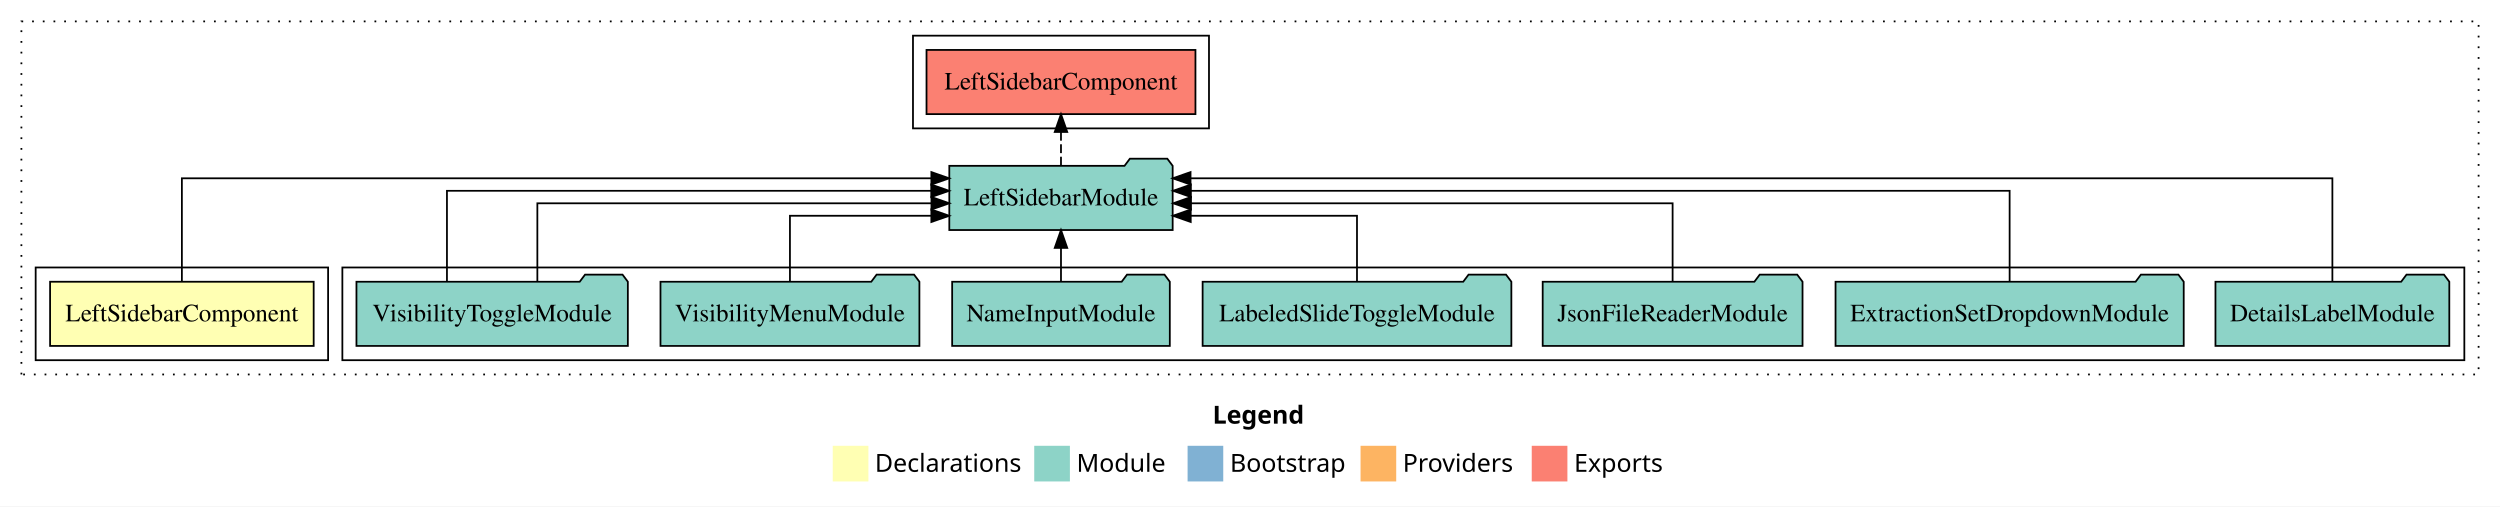
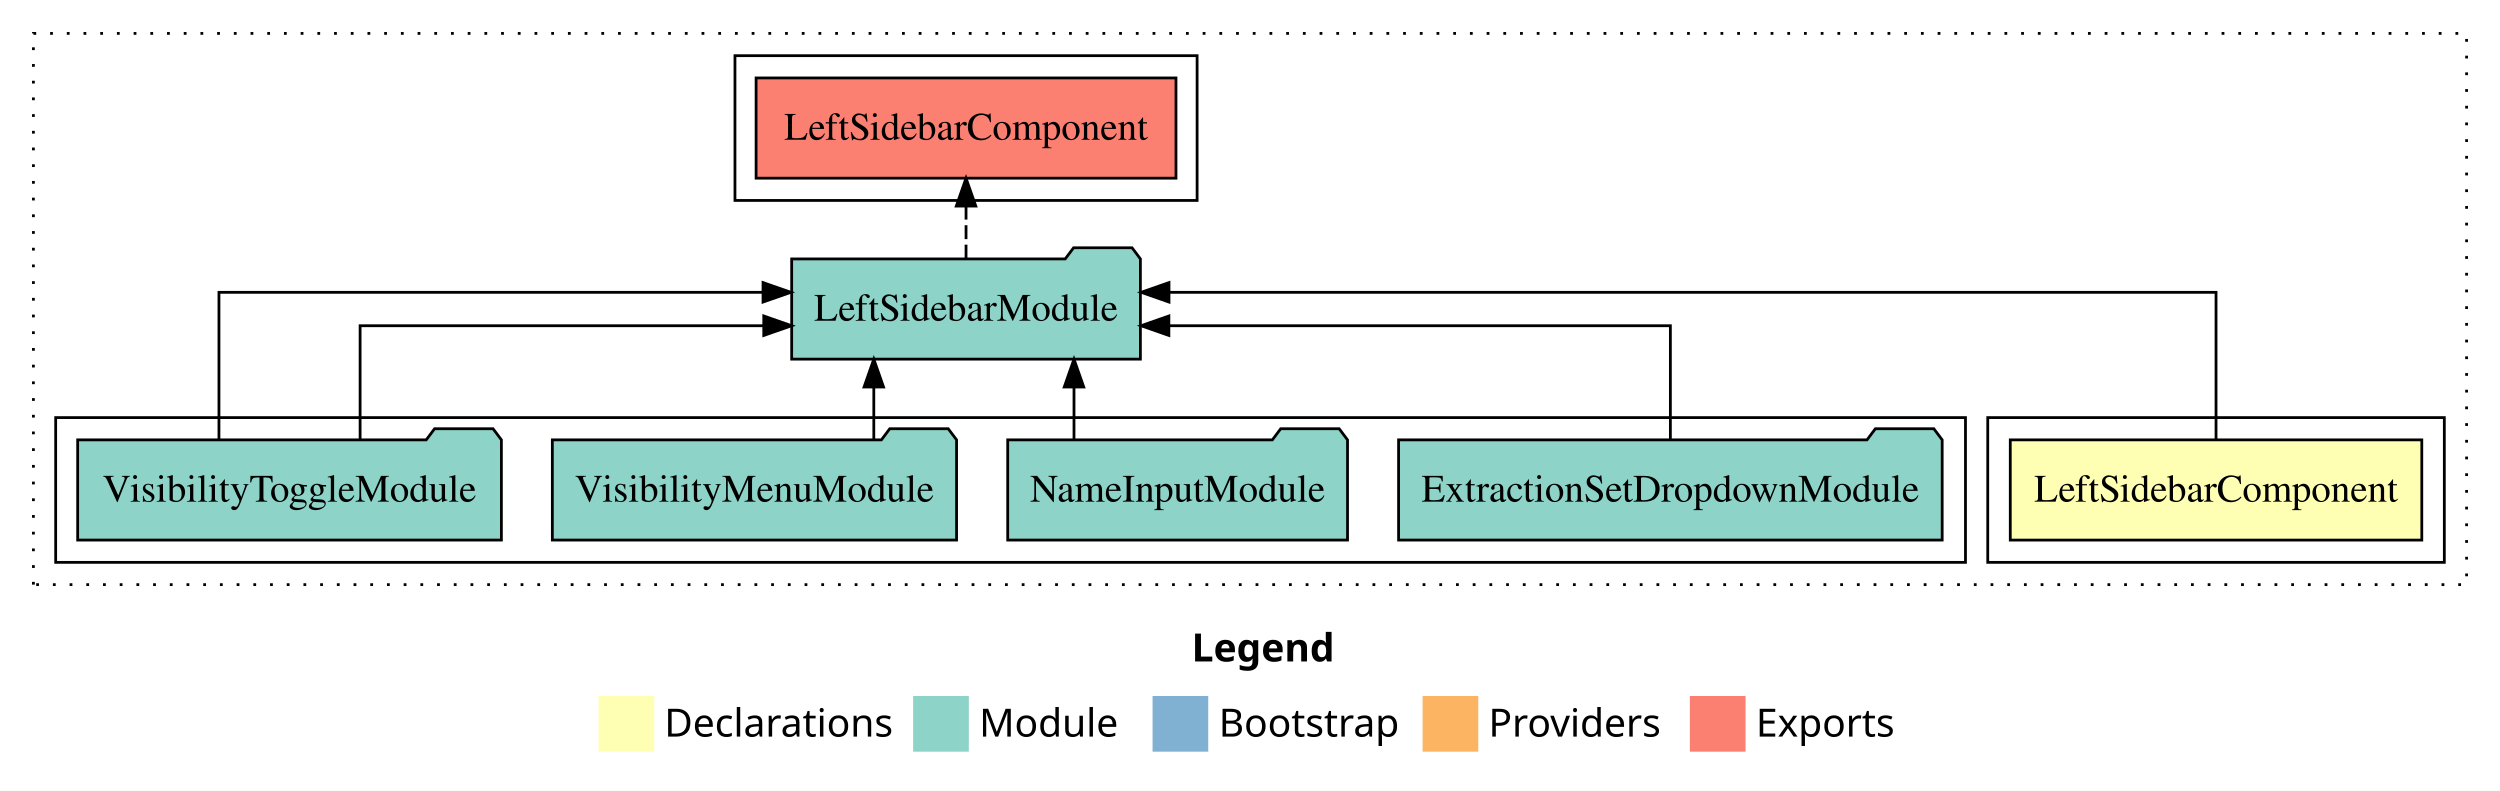
- <svg xmlns="http://www.w3.org/2000/svg" width="1402pt" height="284pt" viewBox="0.00 0.00 1402.00 284.00">
+ <svg xmlns="http://www.w3.org/2000/svg" width="898pt" height="284pt" viewBox="0.00 0.00 898.00 284.00">
  <g id="graph0" class="graph" transform="scale(1 1) rotate(0) translate(4 280)">
-     <polygon fill="white" stroke="transparent" points="-4,4 -4,-280 1398,-280 1398,4 -4,4" />
-     <text text-anchor="start" x="676.01" y="-42.4" font-family="Times-12" font-weight="bold" font-size="14.00">Legend</text>
-     <polygon fill="#ffffb3" stroke="transparent" points="463,-10 463,-30 483,-30 483,-10 463,-10" />
-     <text text-anchor="start" x="486.63" y="-15.4" font-family="Times-12" font-size="14.00">  Declarations</text>
-     <polygon fill="#8dd3c7" stroke="transparent" points="576,-10 576,-30 596,-30 596,-10 576,-10" />
-     <text text-anchor="start" x="599.73" y="-15.4" font-family="Times-12" font-size="14.00">  Module</text>
-     <polygon fill="#80b1d3" stroke="transparent" points="662,-10 662,-30 682,-30 682,-10 662,-10" />
-     <text text-anchor="start" x="685.78" y="-15.4" font-family="Times-12" font-size="14.00">  Bootstrap</text>
-     <polygon fill="#fdb462" stroke="transparent" points="759,-10 759,-30 779,-30 779,-10 759,-10" />
-     <text text-anchor="start" x="782.67" y="-15.4" font-family="Times-12" font-size="14.00">  Providers</text>
-     <polygon fill="#fb8072" stroke="transparent" points="855,-10 855,-30 875,-30 875,-10 855,-10" />
-     <text text-anchor="start" x="878.73" y="-15.4" font-family="Times-12" font-size="14.00">  Exports</text>
+     <polygon fill="white" stroke="transparent" points="-4,4 -4,-280 894,-280 894,4 -4,4" />
+     <text text-anchor="start" x="424.01" y="-42.4" font-family="Times-12" font-weight="bold" font-size="14.00">Legend</text>
+     <polygon fill="#ffffb3" stroke="transparent" points="211,-10 211,-30 231,-30 231,-10 211,-10" />
+     <text text-anchor="start" x="234.63" y="-15.4" font-family="Times-12" font-size="14.00">  Declarations</text>
+     <polygon fill="#8dd3c7" stroke="transparent" points="324,-10 324,-30 344,-30 344,-10 324,-10" />
+     <text text-anchor="start" x="347.73" y="-15.4" font-family="Times-12" font-size="14.00">  Module</text>
+     <polygon fill="#80b1d3" stroke="transparent" points="410,-10 410,-30 430,-30 430,-10 410,-10" />
+     <text text-anchor="start" x="433.78" y="-15.4" font-family="Times-12" font-size="14.00">  Bootstrap</text>
+     <polygon fill="#fdb462" stroke="transparent" points="507,-10 507,-30 527,-30 527,-10 507,-10" />
+     <text text-anchor="start" x="530.67" y="-15.4" font-family="Times-12" font-size="14.00">  Providers</text>
+     <polygon fill="#fb8072" stroke="transparent" points="603,-10 603,-30 623,-30 623,-10 603,-10" />
+     <text text-anchor="start" x="626.73" y="-15.4" font-family="Times-12" font-size="14.00">  Exports</text>
    <g id="clust1" class="cluster">
-       <polygon fill="none" stroke="black" stroke-dasharray="1,5" points="8,-70 8,-268 1386,-268 1386,-70 8,-70" />
+       <polygon fill="none" stroke="black" stroke-dasharray="1,5" points="8,-70 8,-268 882,-268 882,-70 8,-70" />
    </g>
    <g id="clust5" class="cluster">
-       <polygon fill="none" stroke="black" points="508,-208 508,-260 674,-260 674,-208 508,-208" />
+       <polygon fill="none" stroke="black" points="260,-208 260,-260 426,-260 426,-208 260,-208" />
+     </g>
+     <g id="clust2" class="cluster">
+       <polygon fill="none" stroke="black" points="710,-78 710,-130 874,-130 874,-78 710,-78" />
    </g>
    <g id="clust4" class="cluster">
-       <polygon fill="none" stroke="black" points="188,-78 188,-130 1378,-130 1378,-78 188,-78" />
-     </g>
-     <g id="clust2" class="cluster">
-       <polygon fill="none" stroke="black" points="16,-78 16,-130 180,-130 180,-78 16,-78" />
+       <polygon fill="none" stroke="black" points="16,-78 16,-130 702,-130 702,-78 16,-78" />
    </g>
    <g id="node1" class="node">
-       <polygon fill="#ffffb3" stroke="black" points="171.91,-122 24.09,-122 24.09,-86 171.91,-86 171.91,-122" />
-       <text text-anchor="middle" x="98" y="-99.8" font-family="Times,serif" font-size="14.00">LeftSidebarComponent</text>
+       <polygon fill="#ffffb3" stroke="black" points="865.91,-122 718.09,-122 718.09,-86 865.91,-86 865.91,-122" />
+       <text text-anchor="middle" x="792" y="-99.8" font-family="Times,serif" font-size="14.00">LeftSidebarComponent</text>
    </g>
    <g id="node2" class="node">
-       <polygon fill="#8dd3c7" stroke="black" points="653.63,-187 650.63,-191 629.63,-191 626.63,-187 528.37,-187 528.37,-151 653.63,-151 653.63,-187" />
-       <text text-anchor="middle" x="591" y="-164.8" font-family="Times,serif" font-size="14.00">LeftSidebarModule</text>
+       <polygon fill="#8dd3c7" stroke="black" points="405.63,-187 402.63,-191 381.63,-191 378.63,-187 280.37,-187 280.37,-151 405.63,-151 405.63,-187" />
+       <text text-anchor="middle" x="343" y="-164.8" font-family="Times,serif" font-size="14.00">LeftSidebarModule</text>
    </g>
    <g id="edge1" class="edge">
-       <path fill="none" stroke="black" d="M98,-122.01C98,-144.49 98,-180 98,-180 98,-180 518.31,-180 518.31,-180" />
-       <polygon fill="black" stroke="black" points="518.31,-183.5 528.31,-180 518.31,-176.5 518.31,-183.5" />
+       <path fill="none" stroke="black" d="M792,-122.28C792,-143.32 792,-175 792,-175 792,-175 415.9,-175 415.9,-175" />
+       <polygon fill="black" stroke="black" points="415.9,-171.5 405.9,-175 415.9,-178.5 415.9,-171.5" />
    </g>
-     <g id="node10" class="node">
-       <polygon fill="#fb8072" stroke="black" points="666.41,-252 515.59,-252 515.59,-216 666.41,-216 666.41,-252" />
-       <text text-anchor="middle" x="591" y="-229.8" font-family="Times,serif" font-size="14.00">LeftSidebarComponent </text>
+     <g id="node7" class="node">
+       <polygon fill="#fb8072" stroke="black" points="418.41,-252 267.59,-252 267.59,-216 418.41,-216 418.41,-252" />
+       <text text-anchor="middle" x="343" y="-229.8" font-family="Times,serif" font-size="14.00">LeftSidebarComponent </text>
    </g>
-     <g id="edge10" class="edge">
-       <path fill="none" stroke="black" stroke-dasharray="5,2" d="M591,-187.11C591,-187.11 591,-205.99 591,-205.99" />
-       <polygon fill="black" stroke="black" points="587.5,-205.99 591,-215.99 594.5,-205.99 587.5,-205.99" />
+     <g id="edge7" class="edge">
+       <path fill="none" stroke="black" stroke-dasharray="5,2" d="M343,-187.11C343,-187.11 343,-205.99 343,-205.99" />
+       <polygon fill="black" stroke="black" points="339.5,-205.99 343,-215.99 346.5,-205.99 339.5,-205.99" />
    </g>
    <g id="node3" class="node">
-       <polygon fill="#8dd3c7" stroke="black" points="1369.57,-122 1366.57,-126 1345.57,-126 1342.57,-122 1238.43,-122 1238.43,-86 1369.57,-86 1369.57,-122" />
-       <text text-anchor="middle" x="1304" y="-99.8" font-family="Times,serif" font-size="14.00">DetailsLabelModule</text>
+       <polygon fill="#8dd3c7" stroke="black" points="693.63,-122 690.63,-126 669.63,-126 666.63,-122 498.37,-122 498.37,-86 693.63,-86 693.63,-122" />
+       <text text-anchor="middle" x="596" y="-99.8" font-family="Times,serif" font-size="14.00">ExtractionSetDropdownModule</text>
    </g>
    <g id="edge2" class="edge">
-       <path fill="none" stroke="black" d="M1304,-122.01C1304,-144.49 1304,-180 1304,-180 1304,-180 663.65,-180 663.65,-180" />
-       <polygon fill="black" stroke="black" points="663.65,-176.5 653.65,-180 663.65,-183.5 663.65,-176.5" />
+       <path fill="none" stroke="black" d="M596,-122.02C596,-139.37 596,-163 596,-163 596,-163 415.86,-163 415.86,-163" />
+       <polygon fill="black" stroke="black" points="415.86,-159.5 405.86,-163 415.86,-166.5 415.86,-159.5" />
    </g>
    <g id="node4" class="node">
-       <polygon fill="#8dd3c7" stroke="black" points="1220.63,-122 1217.63,-126 1196.63,-126 1193.63,-122 1025.37,-122 1025.37,-86 1220.63,-86 1220.63,-122" />
-       <text text-anchor="middle" x="1123" y="-99.8" font-family="Times,serif" font-size="14.00">ExtractionSetDropdownModule</text>
+       <polygon fill="#8dd3c7" stroke="black" points="480.03,-122 477.03,-126 456.03,-126 453.03,-122 357.97,-122 357.97,-86 480.03,-86 480.03,-122" />
+       <text text-anchor="middle" x="419" y="-99.8" font-family="Times,serif" font-size="14.00">NameInputModule</text>
    </g>
    <g id="edge3" class="edge">
-       <path fill="none" stroke="black" d="M1123,-122.13C1123,-142.57 1123,-173 1123,-173 1123,-173 663.85,-173 663.85,-173" />
-       <polygon fill="black" stroke="black" points="663.85,-169.5 653.85,-173 663.85,-176.5 663.85,-169.5" />
+       <path fill="none" stroke="black" d="M381.78,-122.11C381.78,-122.11 381.78,-140.99 381.78,-140.99" />
+       <polygon fill="black" stroke="black" points="378.28,-140.99 381.78,-150.99 385.28,-140.99 378.28,-140.99" />
    </g>
    <g id="node5" class="node">
-       <polygon fill="#8dd3c7" stroke="black" points="1006.86,-122 1003.86,-126 982.86,-126 979.86,-122 861.14,-122 861.14,-86 1006.86,-86 1006.86,-122" />
-       <text text-anchor="middle" x="934" y="-99.8" font-family="Times,serif" font-size="14.00">JsonFileReaderModule</text>
+       <polygon fill="#8dd3c7" stroke="black" points="339.6,-122 336.6,-126 315.6,-126 312.6,-122 194.4,-122 194.4,-86 339.6,-86 339.6,-122" />
+       <text text-anchor="middle" x="267" y="-99.8" font-family="Times,serif" font-size="14.00">VisibilityMenuModule</text>
    </g>
    <g id="edge4" class="edge">
-       <path fill="none" stroke="black" d="M934,-122.27C934,-140.56 934,-166 934,-166 934,-166 663.91,-166 663.91,-166" />
-       <polygon fill="black" stroke="black" points="663.91,-162.5 653.91,-166 663.91,-169.5 663.91,-162.5" />
+       <path fill="none" stroke="black" d="M309.87,-122.11C309.87,-122.11 309.87,-140.99 309.87,-140.99" />
+       <polygon fill="black" stroke="black" points="306.37,-140.99 309.87,-150.99 313.37,-140.99 306.37,-140.99" />
    </g>
    <g id="node6" class="node">
-       <polygon fill="#8dd3c7" stroke="black" points="843.57,-122 840.57,-126 819.57,-126 816.57,-122 670.43,-122 670.43,-86 843.57,-86 843.57,-122" />
-       <text text-anchor="middle" x="757" y="-99.8" font-family="Times,serif" font-size="14.00">LabeledSlideToggleModule</text>
+       <polygon fill="#8dd3c7" stroke="black" points="176.1,-122 173.1,-126 152.1,-126 149.1,-122 23.9,-122 23.9,-86 176.1,-86 176.1,-122" />
+       <text text-anchor="middle" x="100" y="-99.8" font-family="Times,serif" font-size="14.00">VisibilityToggleModule</text>
    </g>
    <g id="edge5" class="edge">
-       <path fill="none" stroke="black" d="M757,-122.01C757,-138.05 757,-159 757,-159 757,-159 663.76,-159 663.76,-159" />
-       <polygon fill="black" stroke="black" points="663.76,-155.5 653.76,-159 663.76,-162.5 663.76,-155.5" />
-     </g>
-     <g id="node7" class="node">
-       <polygon fill="#8dd3c7" stroke="black" points="652.03,-122 649.03,-126 628.03,-126 625.03,-122 529.97,-122 529.97,-86 652.03,-86 652.03,-122" />
-       <text text-anchor="middle" x="591" y="-99.8" font-family="Times,serif" font-size="14.00">NameInputModule</text>
+       <path fill="none" stroke="black" d="M125.35,-122.02C125.35,-139.37 125.35,-163 125.35,-163 125.35,-163 270.34,-163 270.34,-163" />
+       <polygon fill="black" stroke="black" points="270.34,-166.5 280.34,-163 270.34,-159.5 270.34,-166.5" />
    </g>
    <g id="edge6" class="edge">
-       <path fill="none" stroke="black" d="M591,-122.11C591,-122.11 591,-140.99 591,-140.99" />
-       <polygon fill="black" stroke="black" points="587.5,-140.99 591,-150.99 594.5,-140.99 587.5,-140.99" />
-     </g>
-     <g id="node8" class="node">
-       <polygon fill="#8dd3c7" stroke="black" points="511.6,-122 508.6,-126 487.6,-126 484.6,-122 366.4,-122 366.4,-86 511.6,-86 511.6,-122" />
-       <text text-anchor="middle" x="439" y="-99.8" font-family="Times,serif" font-size="14.00">VisibilityMenuModule</text>
-     </g>
-     <g id="edge7" class="edge">
-       <path fill="none" stroke="black" d="M439,-122.01C439,-138.05 439,-159 439,-159 439,-159 518.3,-159 518.3,-159" />
-       <polygon fill="black" stroke="black" points="518.3,-162.5 528.3,-159 518.3,-155.5 518.3,-162.5" />
-     </g>
-     <g id="node9" class="node">
-       <polygon fill="#8dd3c7" stroke="black" points="348.1,-122 345.1,-126 324.1,-126 321.1,-122 195.9,-122 195.9,-86 348.1,-86 348.1,-122" />
-       <text text-anchor="middle" x="272" y="-99.8" font-family="Times,serif" font-size="14.00">VisibilityToggleModule</text>
-     </g>
-     <g id="edge8" class="edge">
-       <path fill="none" stroke="black" d="M297.35,-122.27C297.35,-140.56 297.35,-166 297.35,-166 297.35,-166 518.36,-166 518.36,-166" />
-       <polygon fill="black" stroke="black" points="518.37,-169.5 528.36,-166 518.36,-162.5 518.37,-169.5" />
-     </g>
-     <g id="edge9" class="edge">
-       <path fill="none" stroke="black" d="M246.65,-122.13C246.65,-142.57 246.65,-173 246.65,-173 246.65,-173 518.24,-173 518.24,-173" />
-       <polygon fill="black" stroke="black" points="518.24,-176.5 528.24,-173 518.24,-169.5 518.24,-176.5" />
+       <path fill="none" stroke="black" d="M74.65,-122.28C74.65,-143.32 74.65,-175 74.65,-175 74.65,-175 270.08,-175 270.08,-175" />
+       <polygon fill="black" stroke="black" points="270.08,-178.5 280.08,-175 270.08,-171.5 270.08,-178.5" />
    </g>
  </g>
</svg>
